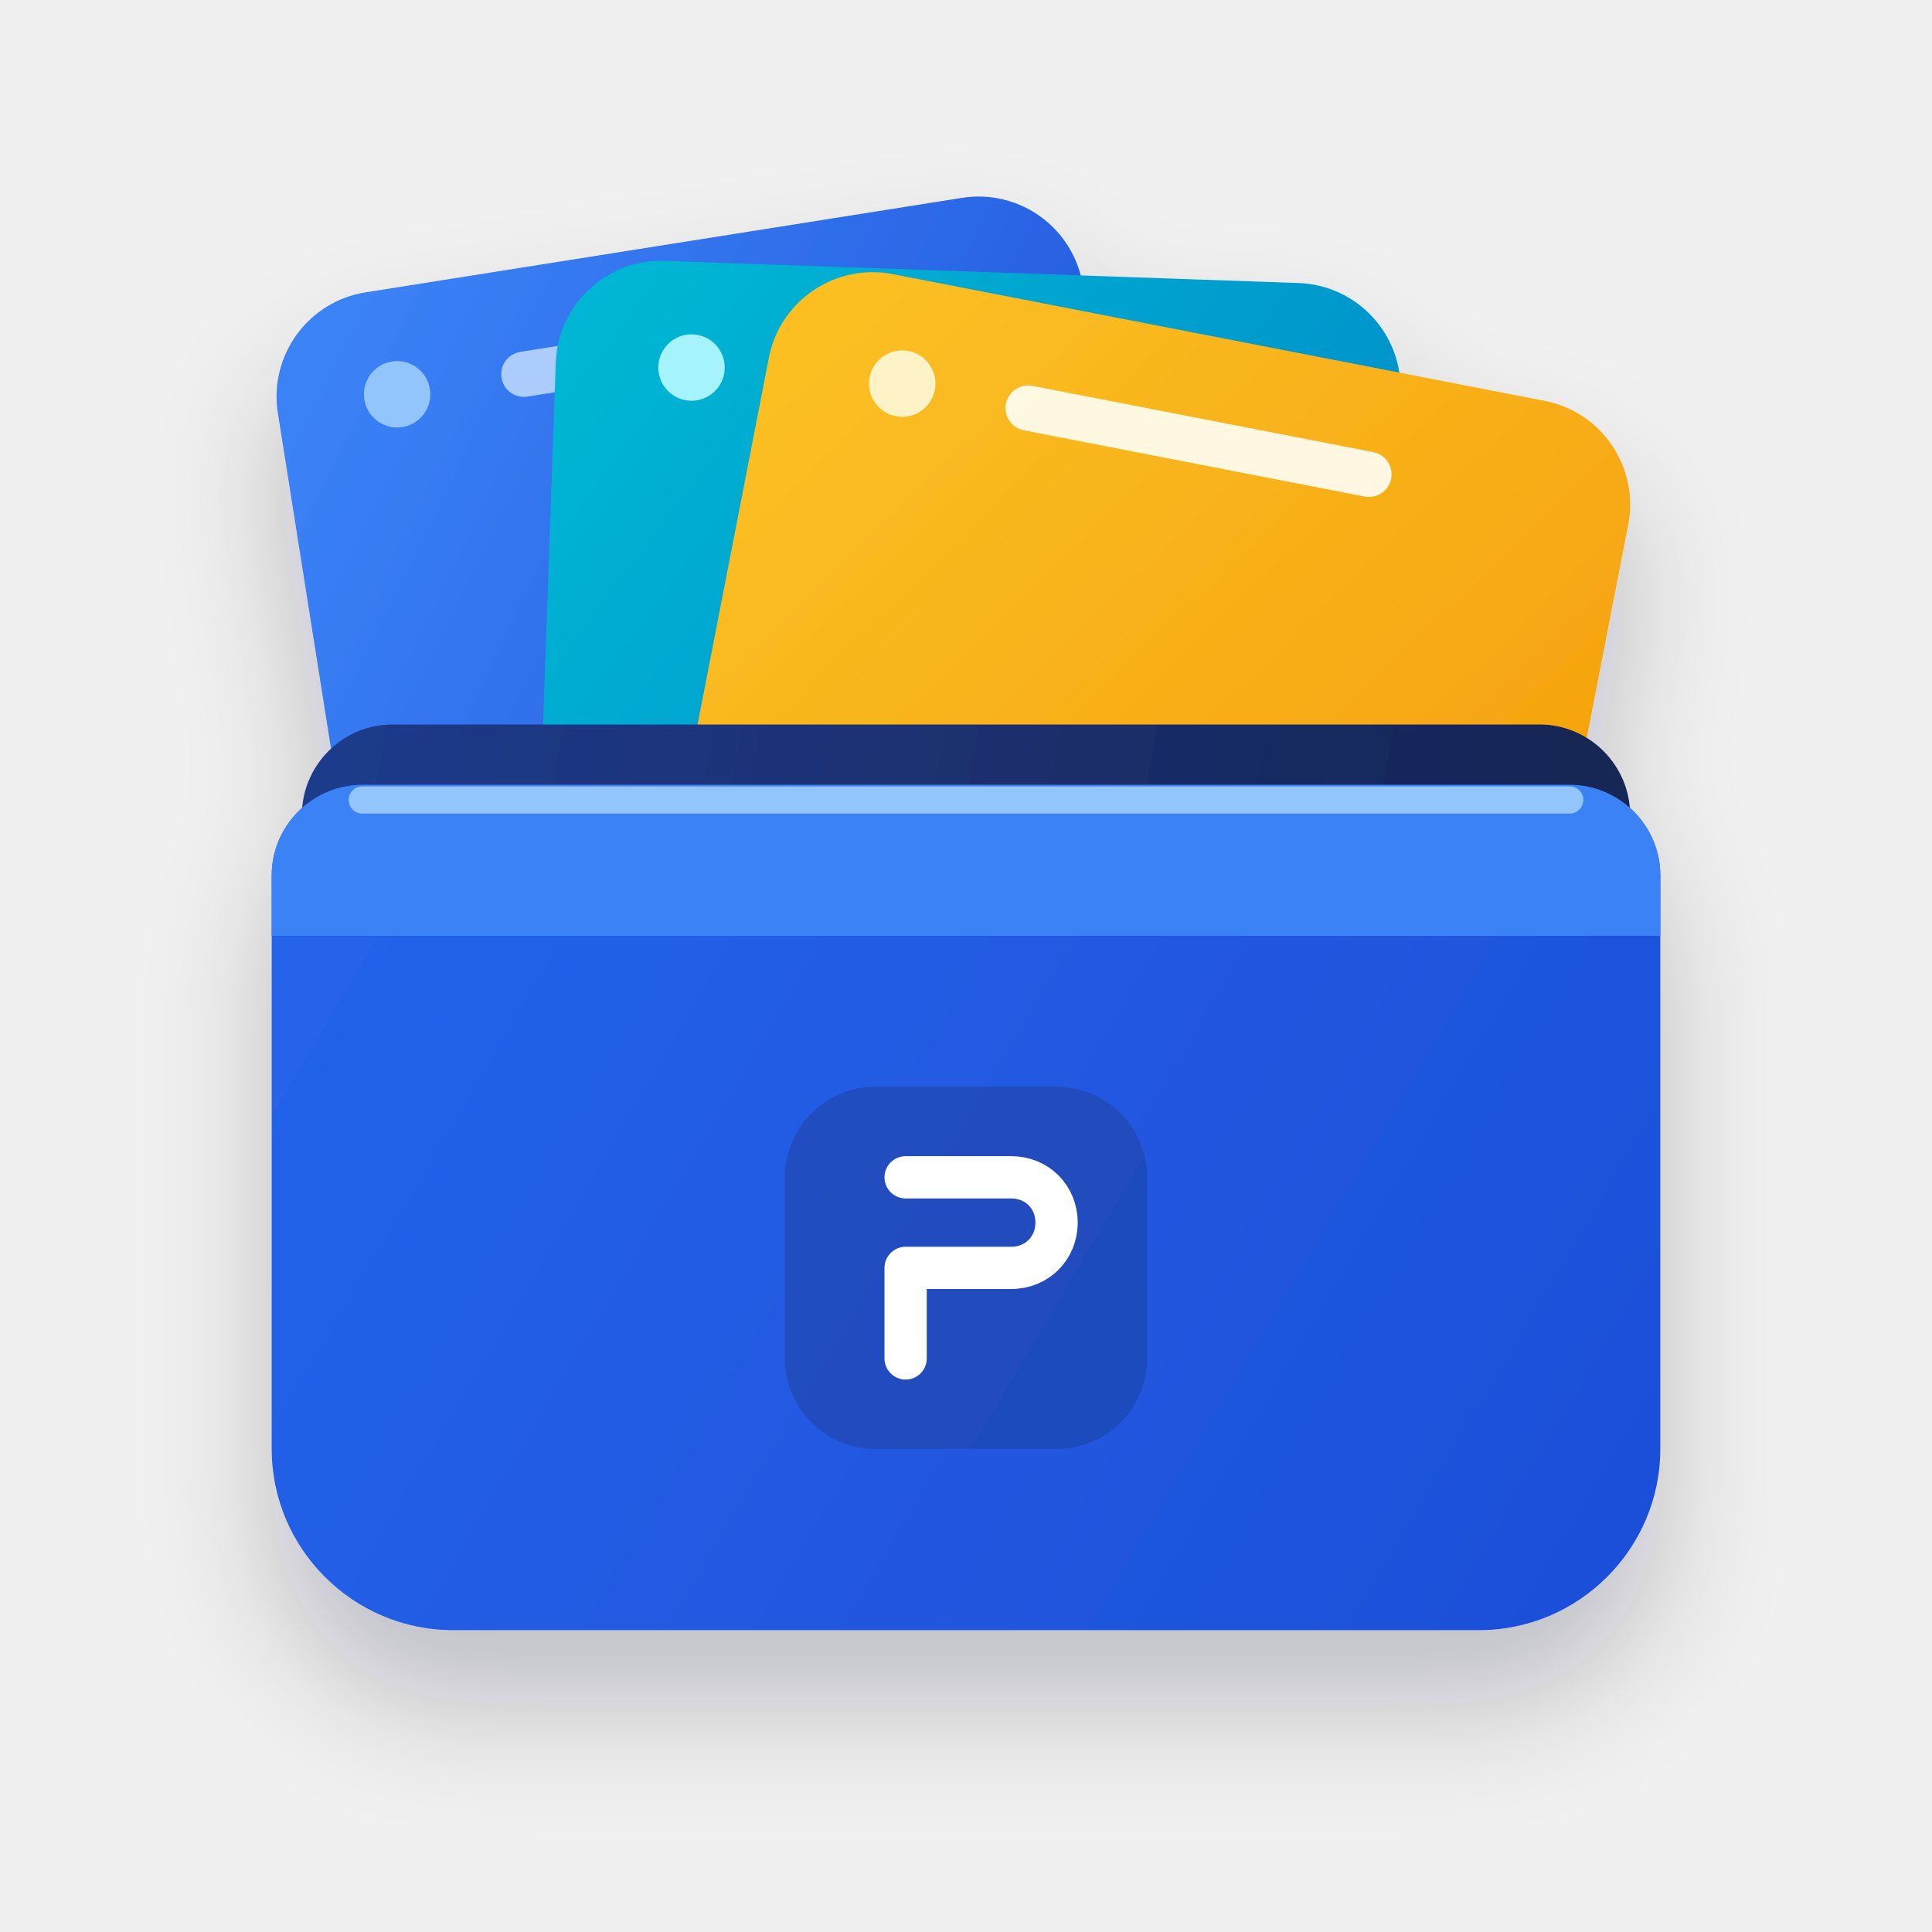
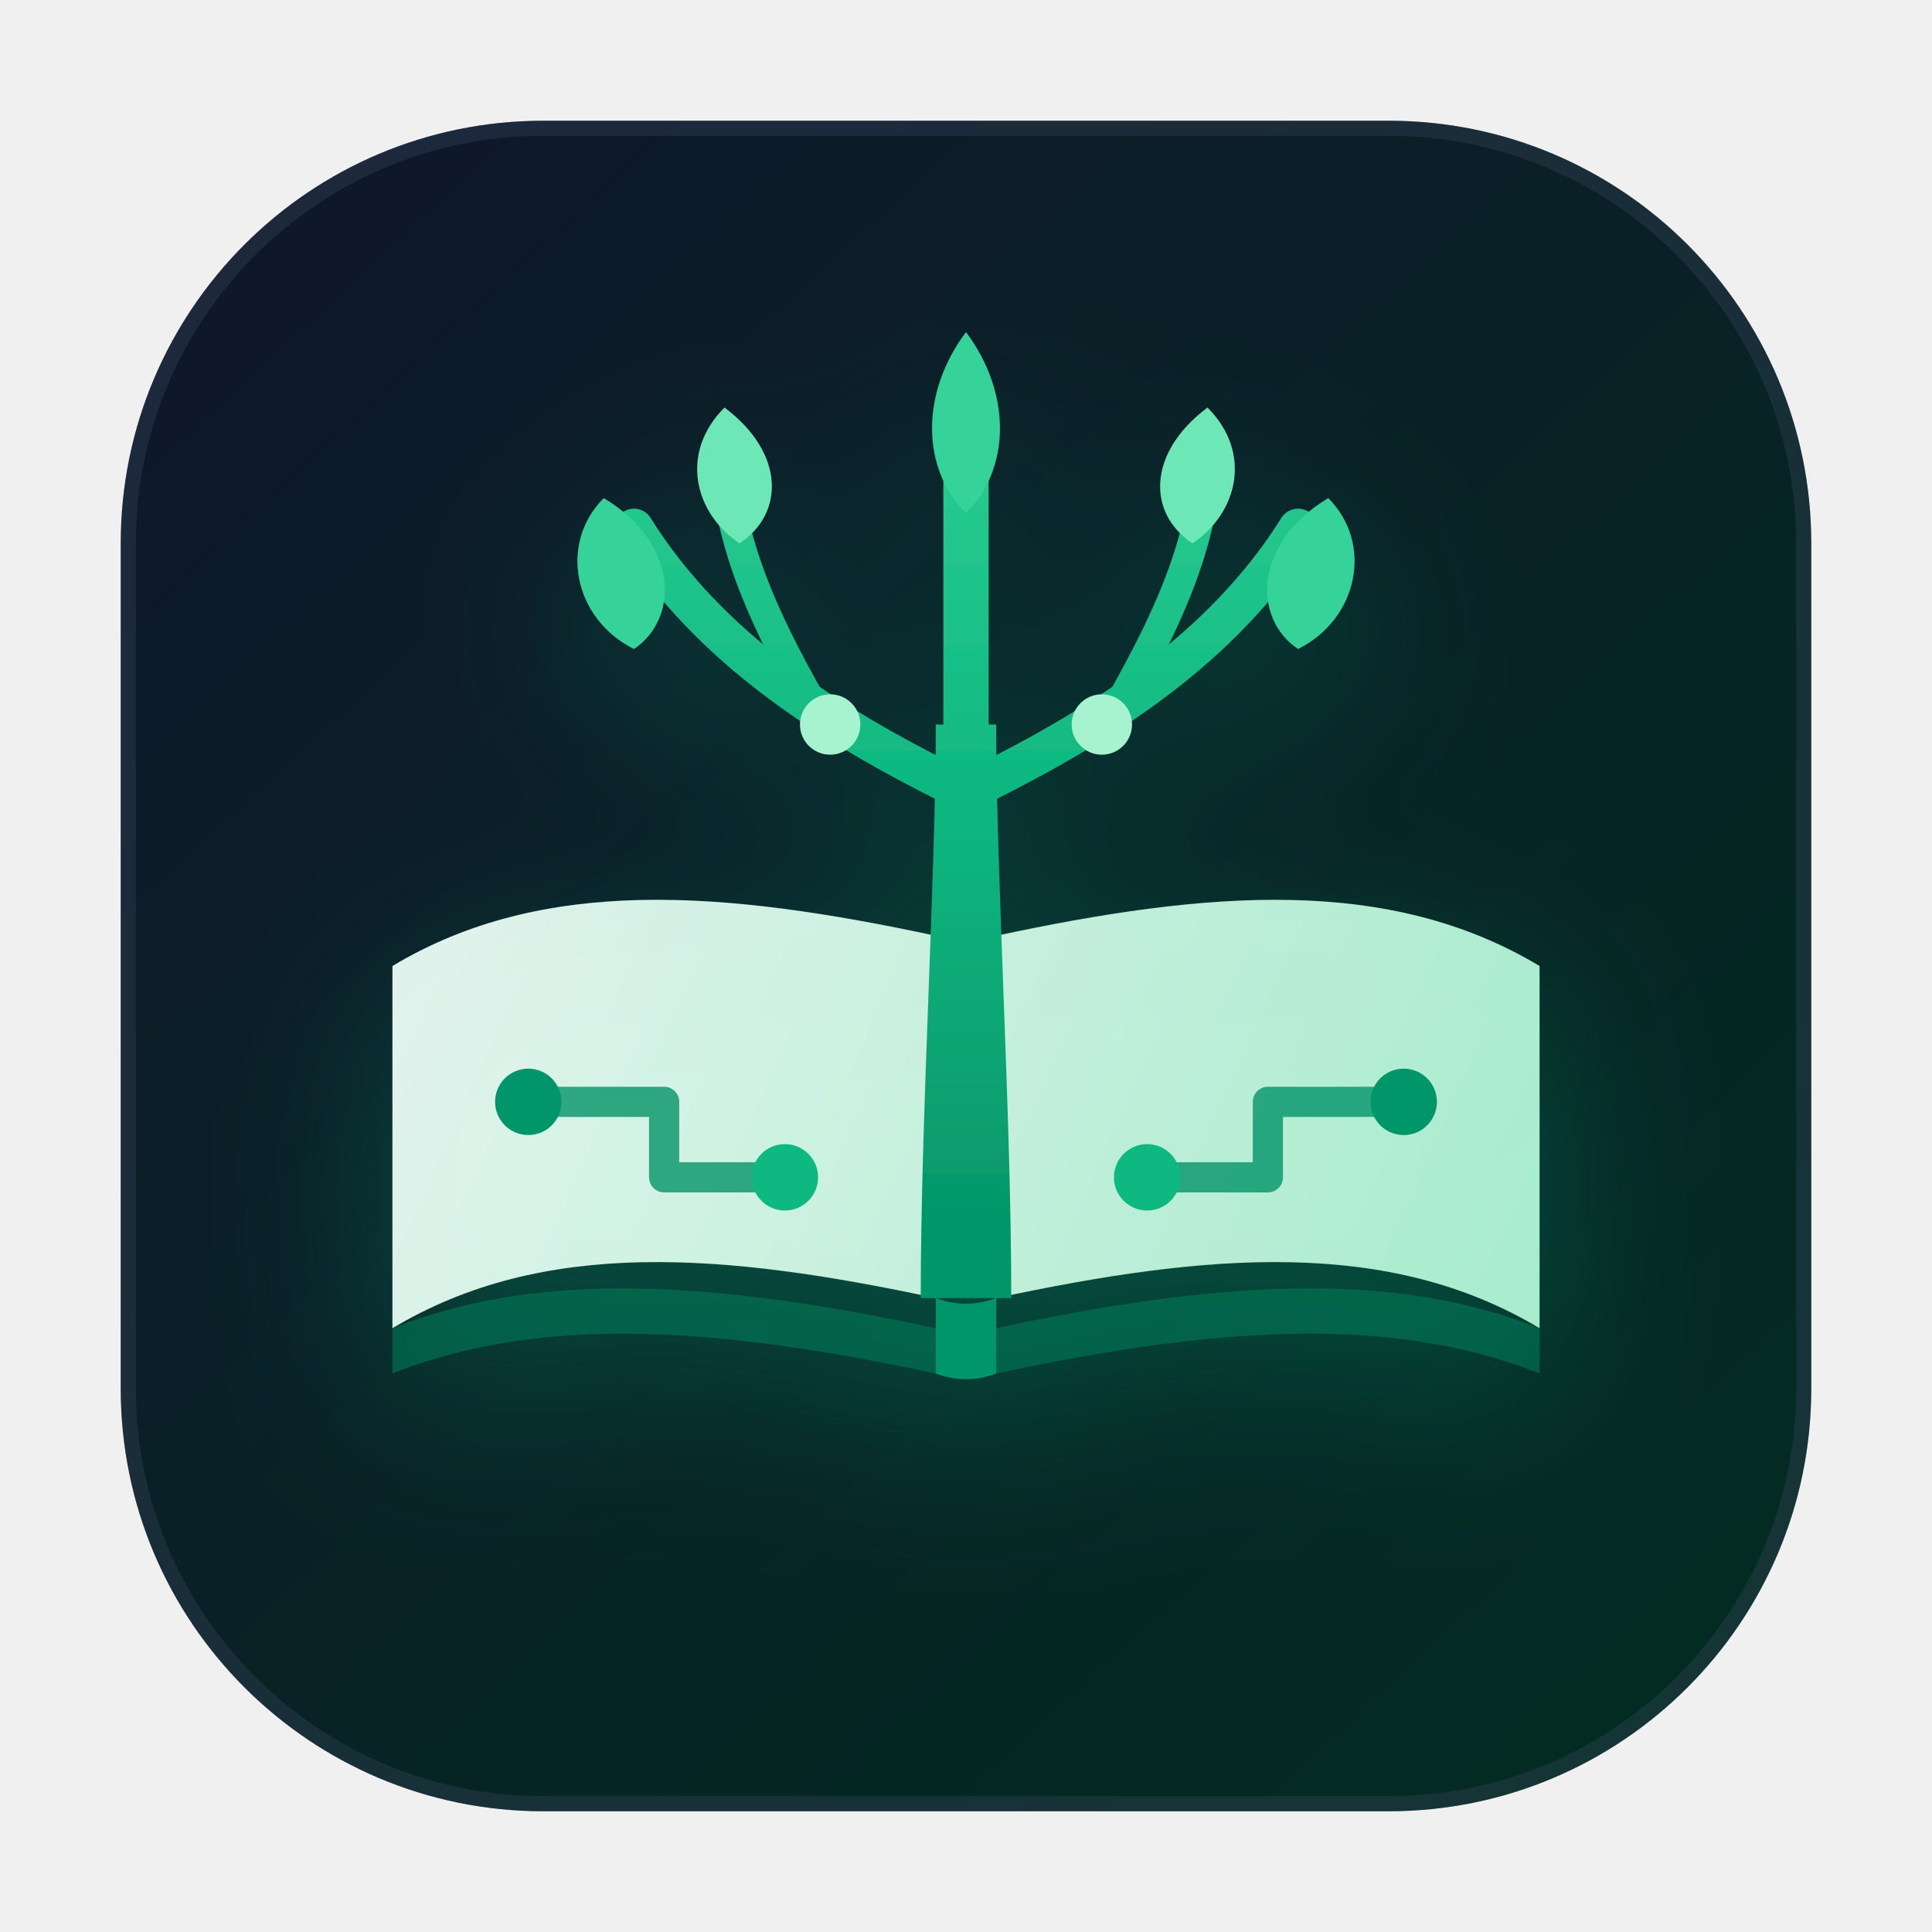
<svg xmlns="http://www.w3.org/2000/svg" viewBox="0 0 128 128" fill="none">
  <defs>
-     <filter id="tabBoxShadow" x="-15%" y="-15%" width="130%" height="130%">
-       <feDropShadow dx="0" dy="5" stdDeviation="4" flood-color="#0F172A" flood-opacity="0.2" />
+     <linearGradient id="bgGrad" x1="16" y1="12" x2="112" y2="116" gradientUnits="userSpaceOnUse">
+       <stop offset="0%" stop-color="#0F172A" />
+       <stop offset="100%" stop-color="#022C22" />
+     </linearGradient>
+     <linearGradient id="treeGrad" x1="64" y1="20" x2="64" y2="82" gradientUnits="userSpaceOnUse">
+       <stop offset="0%" stop-color="#34D399" />
+       <stop offset="50%" stop-color="#10B981" />
+       <stop offset="100%" stop-color="#059669" />
+     </linearGradient>
+     <linearGradient id="bookGrad" x1="24" y1="68" x2="104" y2="104" gradientUnits="userSpaceOnUse">
+       <stop offset="0%" stop-color="#ECFDF5" />
+       <stop offset="100%" stop-color="#A7F3D0" />
+     </linearGradient>
+     <filter id="softGlow" x="-20%" y="-20%" width="140%" height="140%">
+       <feDropShadow dx="0" dy="4" stdDeviation="6" flood-color="#10B981" flood-opacity="0.3" />
    </filter>
-     <linearGradient id="tBoxGrad" x1="20" y1="58" x2="108" y2="110" gradientUnits="userSpaceOnUse">
-       <stop offset="0%" stop-color="#2563EB" />
-       <stop offset="100%" stop-color="#1D4ED8" />
-     </linearGradient>
-     <linearGradient id="tBoxInnerGrad" x1="24" y1="46" x2="104" y2="60" gradientUnits="userSpaceOnUse">
-       <stop offset="0%" stop-color="#1E3A8A" />
-       <stop offset="100%" stop-color="#172554" />
-     </linearGradient>
-     <linearGradient id="tCardBlue" x1="26" y1="20" x2="80" y2="58" gradientUnits="userSpaceOnUse">
-       <stop offset="0%" stop-color="#3B82F6" />
-       <stop offset="100%" stop-color="#1D4ED8" />
-     </linearGradient>
-     <linearGradient id="tCardCyan" x1="38" y1="24" x2="92" y2="62" gradientUnits="userSpaceOnUse">
-       <stop offset="0%" stop-color="#06B6D4" />
-       <stop offset="100%" stop-color="#0284C7" />
-     </linearGradient>
-     <linearGradient id="tCardGold" x1="48" y1="30" x2="102" y2="68" gradientUnits="userSpaceOnUse">
-       <stop offset="0%" stop-color="#FBBF24" />
-       <stop offset="100%" stop-color="#F59E0B" />
-     </linearGradient>
  </defs>
-   <g filter="url(#tabBoxShadow)">
-     <g transform="rotate(-9 48 48)">
-       <rect x="22" y="16" width="54" height="42" rx="7" fill="url(#tCardBlue)" />
-       <circle cx="30" cy="23" r="2.2" fill="#93C5FD" />
-       <rect x="37" y="21.5" width="22" height="3" rx="1.5" fill="#BFDBFE" opacity="0.85" />
-     </g>
-     <g transform="rotate(2 64 48)">
-       <rect x="36" y="18" width="56" height="42" rx="7" fill="url(#tCardCyan)" />
-       <circle cx="45" cy="25" r="2.2" fill="#A5F3FC" />
-       <rect x="52" y="23.5" width="24" height="3" rx="1.5" fill="#E0F2FE" opacity="0.9" />
-     </g>
-     <g transform="rotate(11 76 52)">
-       <rect x="46" y="22" width="58" height="44" rx="7" fill="url(#tCardGold)" />
-       <circle cx="55" cy="29" r="2.2" fill="#FEF3C7" />
-       <rect x="62" y="27.5" width="26" height="3" rx="1.5" fill="#FFFBEB" opacity="0.95" />
-     </g>
-     <path d="M20 54C20 50.7 22.7 48 26 48H102C105.3 48 108 50.7 108 54V62H20V54Z" fill="url(#tBoxInnerGrad)" />
-     <path d="M18 58C18 54.7 20.7 52 24 52H104C107.3 52 110 54.7 110 58V96C110 102.6 104.6 108 98 108H30C23.4 108 18 102.6 18 96V58Z" fill="url(#tBoxGrad)" />
-     <path d="M18 58C18 54.7 20.7 52 24 52H104C107.3 52 110 54.7 110 58V62H18V58Z" fill="#3B82F6" />
-     <line x1="24" y1="53" x2="104" y2="53" stroke="#93C5FD" stroke-width="1.8" stroke-linecap="round" />
-     <rect x="52" y="72" width="24" height="24" rx="6" fill="#1E3A8A" opacity="0.4" />
-     <path d="M60 78H67C68.7 78 70 79.3 70 81C70 82.7 68.7 84 67 84H60V90" stroke="#FFFFFF" stroke-width="2.8" stroke-linecap="round" stroke-linejoin="round" />
+   <rect x="8" y="8" width="112" height="112" rx="28" fill="url(#bgGrad)" />
+   <rect x="8.5" y="8.5" width="111" height="111" rx="27.5" stroke="#334155" stroke-opacity="0.4" />
+   <g filter="url(#softGlow)">
+     <path d="M26 88C36 82 48 83 62 86V62C48 59 36 58 26 64V88Z" fill="url(#bookGrad)" opacity="0.95" />
+     <path d="M102 88C92 82 80 83 66 86V62C80 59 92 58 102 64V88Z" fill="url(#bookGrad)" opacity="0.95" />
+     <path d="M62 86C63.3 86.5 64.7 86.5 66 86V91C64.7 91.5 63.3 91.5 62 91V86Z" fill="#059669" />
+     <path d="M26 88C36 84 48 85 62 88V91C48 88 36 87 26 91V88Z" fill="#047857" opacity="0.6" />
+     <path d="M102 88C92 84 80 85 66 88V91C80 88 92 87 102 91V88Z" fill="#047857" opacity="0.6" />
+     <path d="M35 73H44V78H52" stroke="#059669" stroke-width="2" stroke-linecap="round" stroke-linejoin="round" opacity="0.8" />
+     <circle cx="35" cy="73" r="2.2" fill="#059669" />
+     <circle cx="52" cy="78" r="2.2" fill="#10B981" />
+     <path d="M93 73H84V78H76" stroke="#059669" stroke-width="2" stroke-linecap="round" stroke-linejoin="round" opacity="0.8" />
+     <circle cx="93" cy="73" r="2.2" fill="#059669" />
+     <circle cx="76" cy="78" r="2.2" fill="#10B981" />
+     <path d="M61 86C61 74 62 58 62 48H66C66 58 67 74 67 86H61Z" fill="url(#treeGrad)" />
+     <path d="M64 48V26" stroke="url(#treeGrad)" stroke-width="3" stroke-linecap="round" />
+     <path d="M64 22C61 26 61 31 64 34C67 31 67 26 64 22Z" fill="#34D399" />
+     <path d="M63 52C55 48 47 43 42 35" stroke="url(#treeGrad)" stroke-width="2.6" stroke-linecap="round" />
+     <path d="M54 47C50 40 48 35 48 29" stroke="url(#treeGrad)" stroke-width="2" stroke-linecap="round" />
+     <path d="M40 33C37 36 38 41 42 43C45 41 45 36 40 33Z" fill="#34D399" />
+     <path d="M48 27C45 30 46 34 49 36C52 34 52 30 48 27Z" fill="#6EE7B7" />
+     <circle cx="55" cy="48" r="2" fill="#A7F3D0" />
+     <path d="M65 52C73 48 81 43 86 35" stroke="url(#treeGrad)" stroke-width="2.6" stroke-linecap="round" />
+     <path d="M74 47C78 40 80 35 80 29" stroke="url(#treeGrad)" stroke-width="2" stroke-linecap="round" />
+     <path d="M88 33C91 36 90 41 86 43C83 41 83 36 88 33Z" fill="#34D399" />
+     <path d="M80 27C83 30 82 34 79 36C76 34 76 30 80 27Z" fill="#6EE7B7" />
+     <circle cx="73" cy="48" r="2" fill="#A7F3D0" />
  </g>
</svg>
